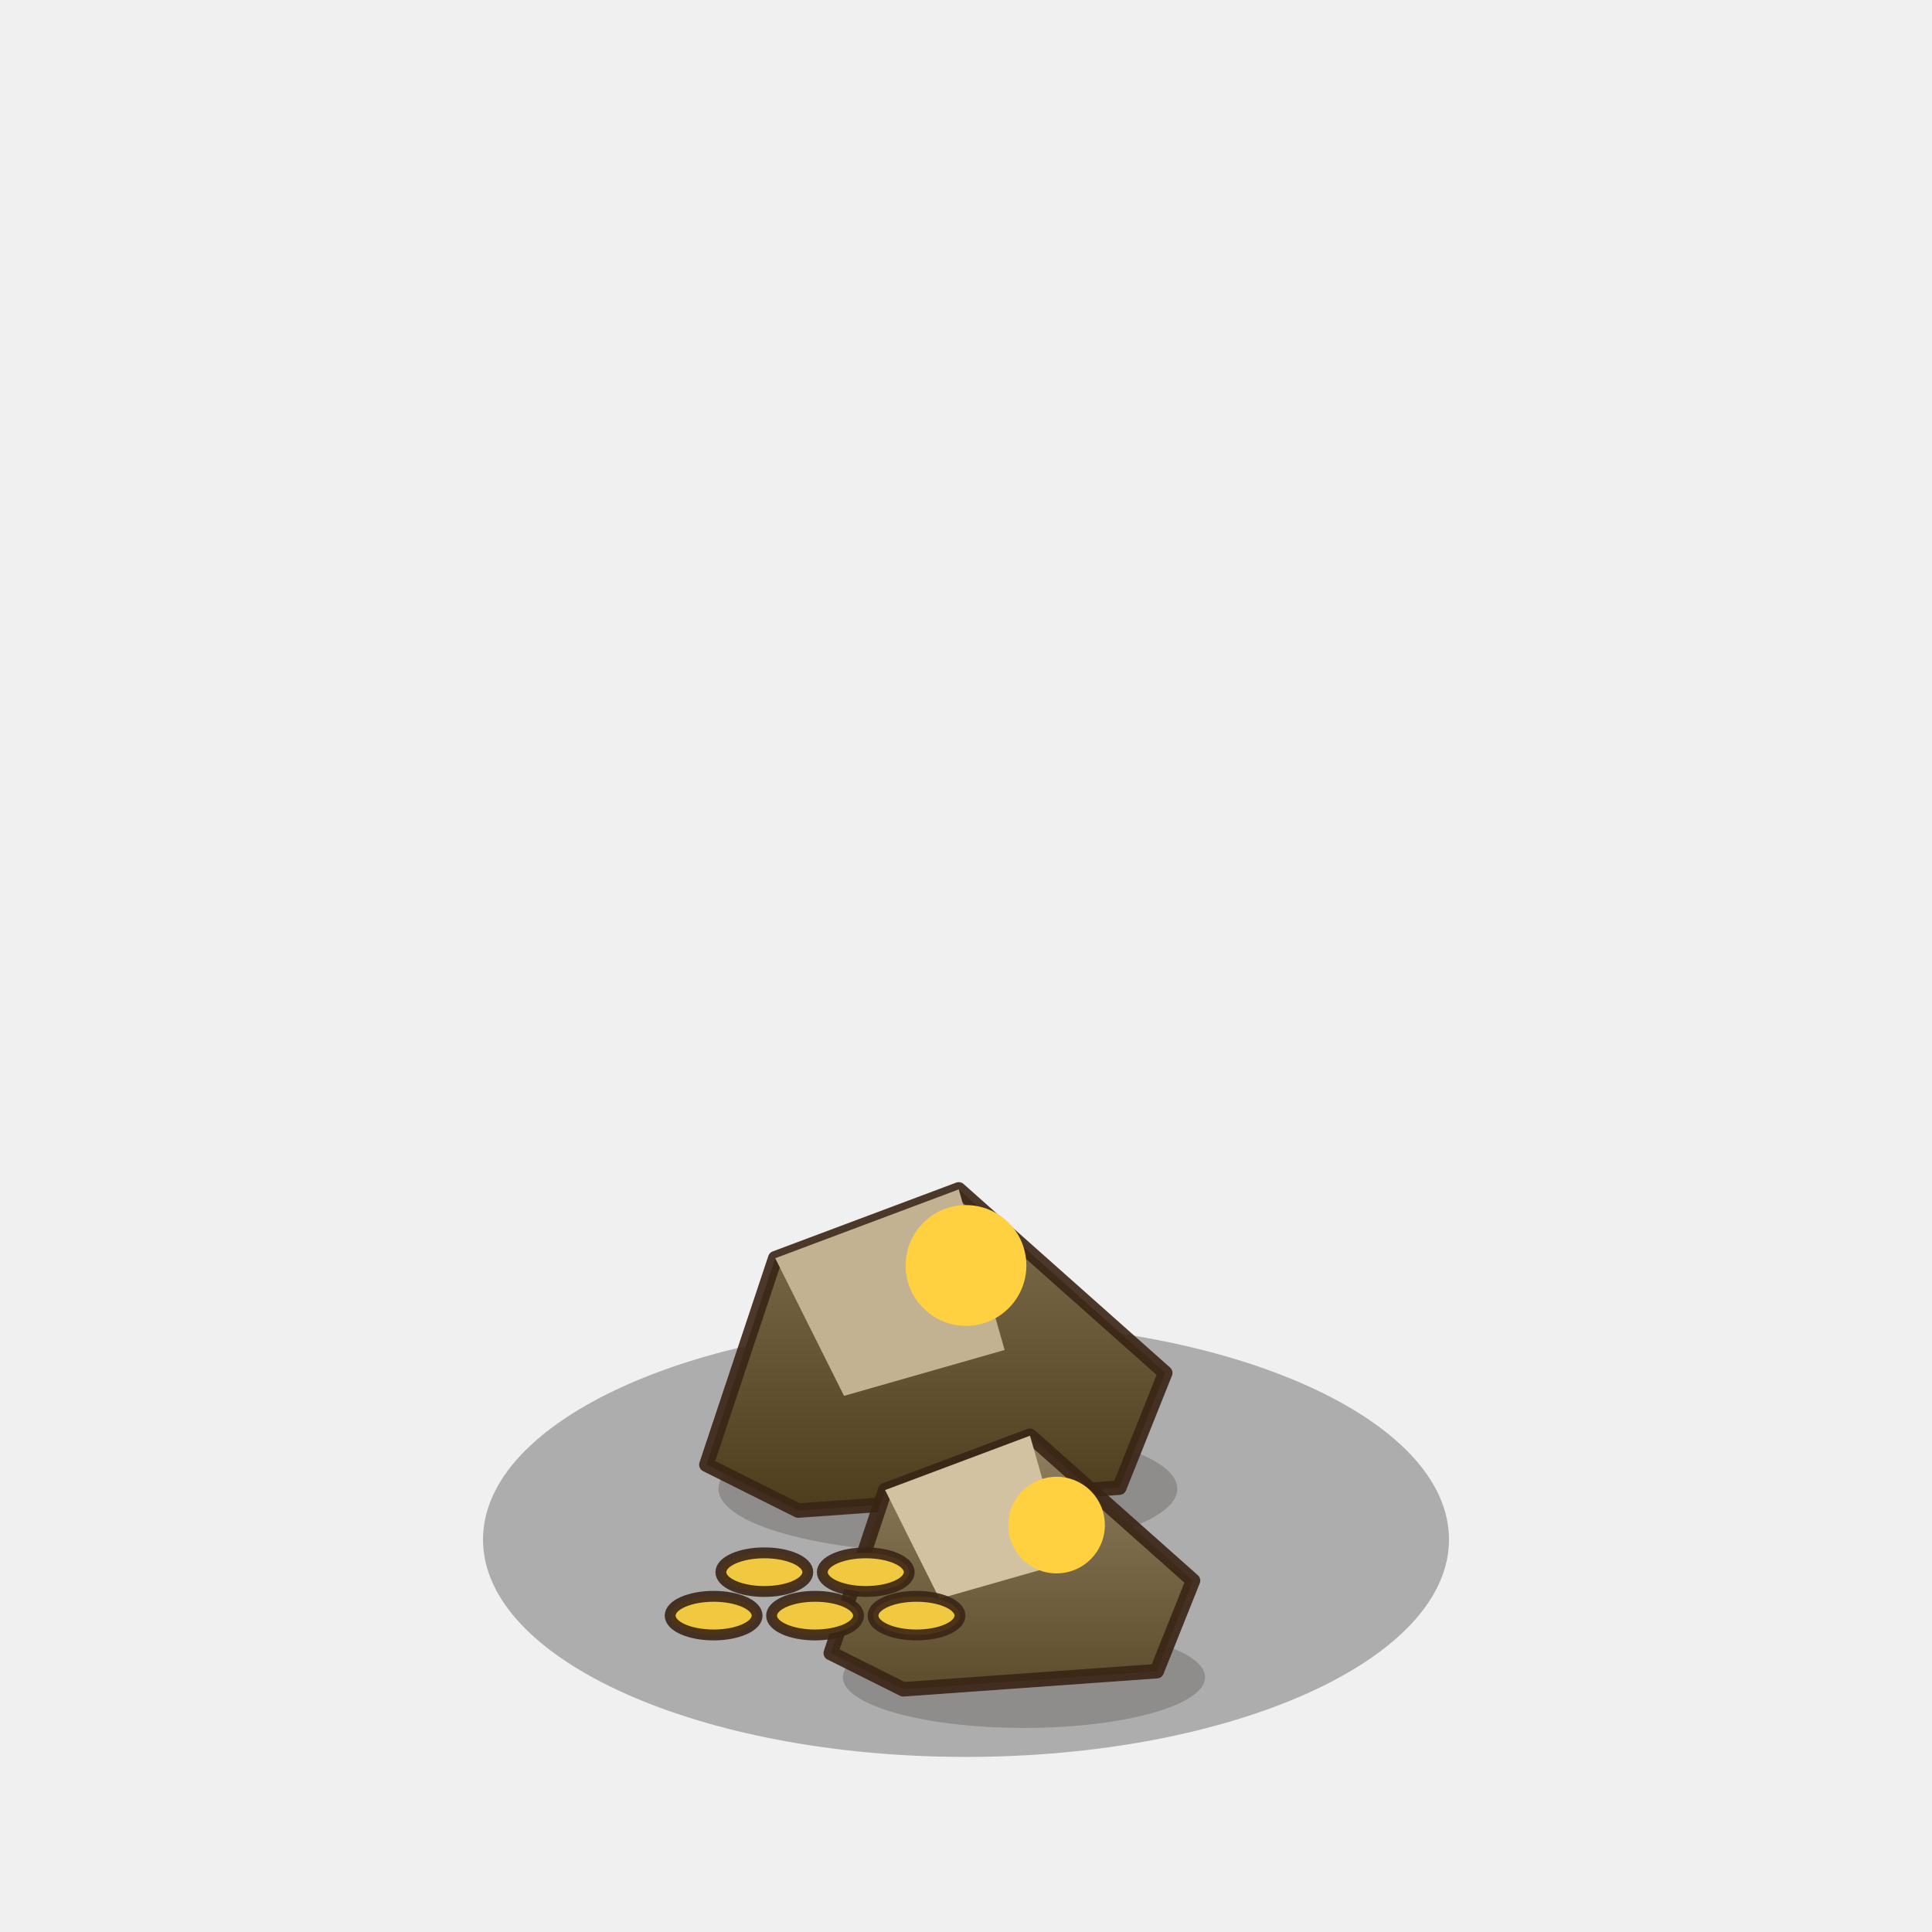
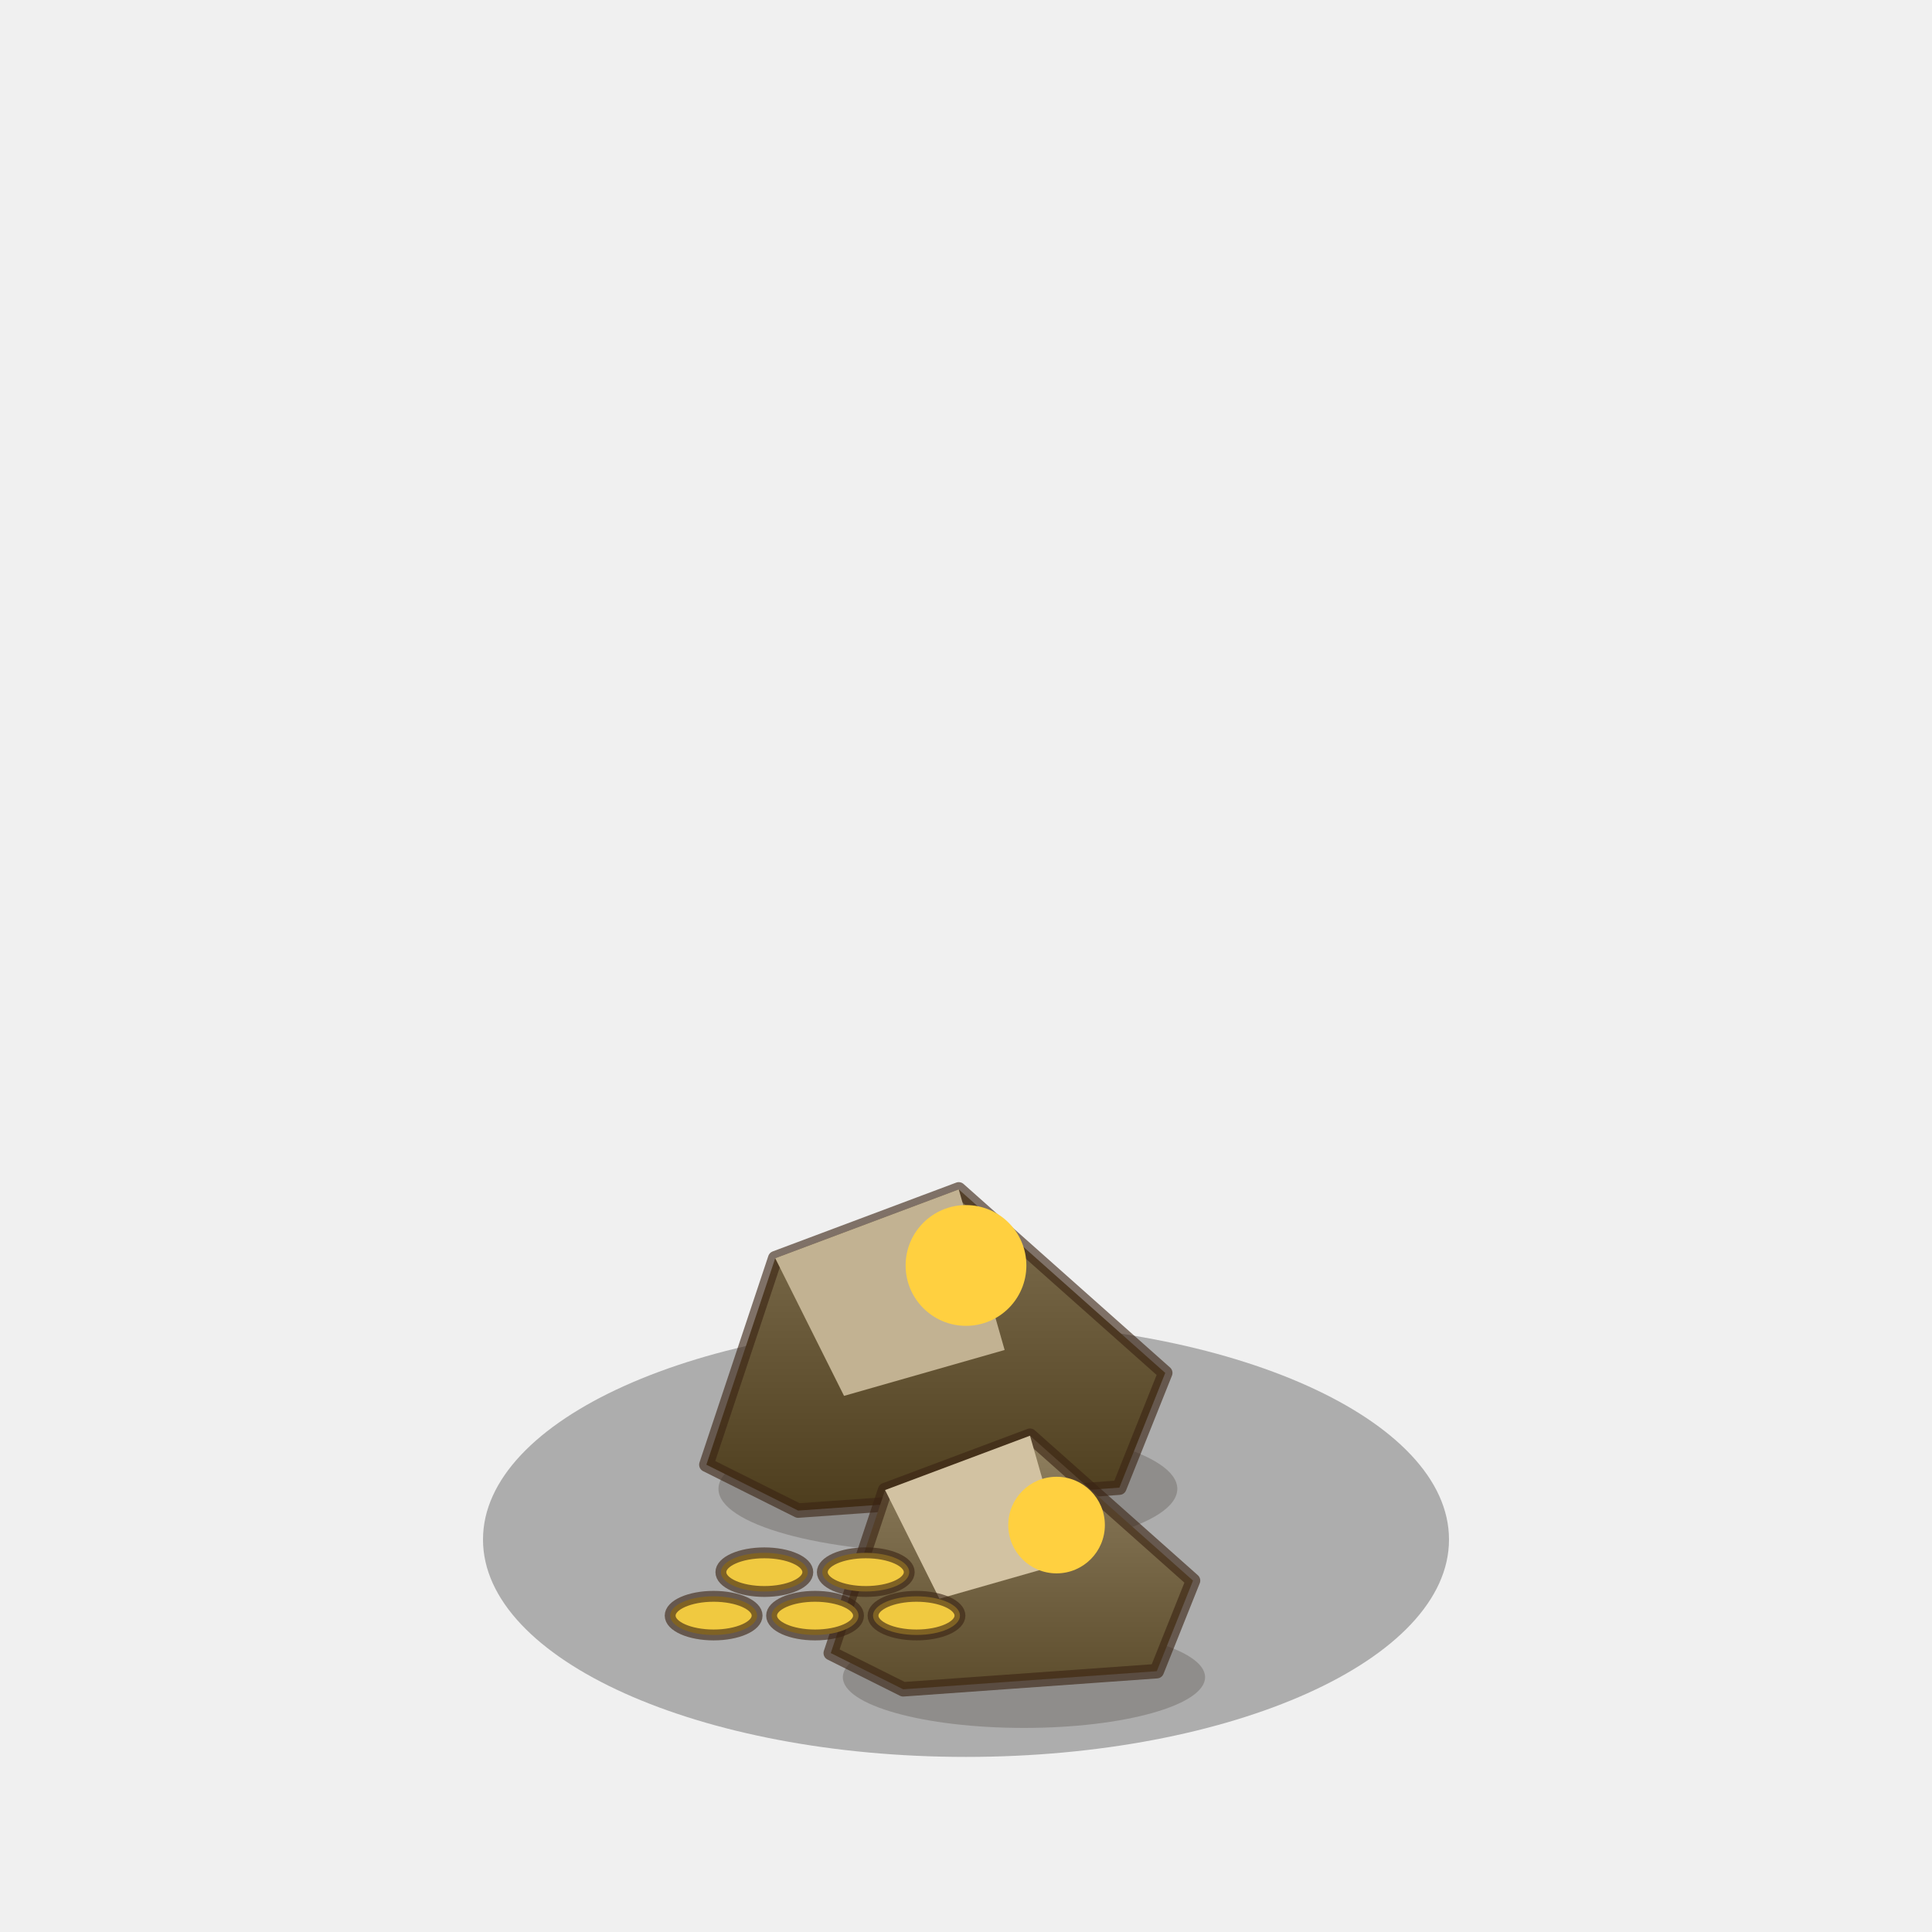
<svg xmlns="http://www.w3.org/2000/svg" viewBox="0 0 256 256" width="256" height="256">
  <defs>
    <pattern id="gtex" width="6" height="6" patternUnits="userSpaceOnUse">
      <circle cx="1.5" cy="1.5" r="0.8" fill="#000" opacity="0.18" />
      <circle cx="4.5" cy="4" r="0.6" fill="#fff" opacity="0.18" />
    </pattern>
    <pattern id="stripes" width="8" height="8" patternUnits="userSpaceOnUse" patternTransform="rotate(45)">
      <rect width="4" height="8" fill="#fff" opacity="0.35" />
    </pattern>
+     <linearGradient id="ao" x1="0" y1="0" x2="0" y2="1">
+       <stop offset="0.55" stop-color="#1a0e04" stop-opacity="0" />
+       <stop offset="1" stop-color="#1a0e04" stop-opacity="0.3" />
+     </linearGradient>
    <pattern id="stonetex" width="12" height="7" patternUnits="userSpaceOnUse">
      <path d="M0,3.5 h12 M6,0 v3.5 M0,3.5 v3.5 M12,3.5 v3.5" stroke="#000" stroke-width="0.9" fill="none" opacity="0.16" />
+     </pattern>
+     <pattern id="marbletex" width="16" height="16" patternUnits="userSpaceOnUse">
+       <path d="M0,10 q4,-3 8,0 t8,0 M-2,3 q5,2 10,-1 t8,1" stroke="#000" stroke-width="0.6" fill="none" opacity="0.08" />
+     </pattern>
+     <pattern id="sandtex" width="14" height="8" patternUnits="userSpaceOnUse">
+       <path d="M0,4 h14 M7,0 v4 M0,4 v4 M14,4 v4" stroke="#000" stroke-width="0.8" fill="none" opacity="0.13" />
+     </pattern>
+     <pattern id="hidetex" width="10" height="10" patternUnits="userSpaceOnUse">
+       <path d="M0,5 h10" stroke="#000" stroke-width="0.7" opacity="0.16" stroke-dasharray="1.5 2" />
+       <path d="M5,0 v10" stroke="#000" stroke-width="0.7" opacity="0.1" stroke-dasharray="1.5 2" />
+     </pattern>
+     <pattern id="plastertex" width="9" height="9" patternUnits="userSpaceOnUse">
+       <circle cx="2" cy="3" r="0.6" fill="#000" opacity="0.08" />
+       <circle cx="6.5" cy="7" r="0.5" fill="#fff" opacity="0.14" />
+     </pattern>
+     <pattern id="thatchtex" width="6" height="6" patternUnits="userSpaceOnUse" patternTransform="rotate(75)">
+       <path d="M0,3 h6" stroke="#000" stroke-width="0.9" opacity="0.16" />
+       <path d="M0,0.8 h6" stroke="#fff" stroke-width="0.5" opacity="0.12" />
+     </pattern>
+     <pattern id="mosaictex" width="4" height="4" patternUnits="userSpaceOnUse">
+       <rect width="2" height="2" fill="#fff" opacity="0.3" />
+       <rect x="2" y="2" width="2" height="2" fill="#000" opacity="0.14" />
+     </pattern>
+     <pattern id="tiletex" width="6" height="4" patternUnits="userSpaceOnUse">
+       <path d="M0,4 a3,3 0 0 1 6,0" stroke="#000" stroke-width="0.6" fill="none" opacity="0.14" />
    </pattern>
    <pattern id="planktex" width="12" height="5" patternUnits="userSpaceOnUse">
      <path d="M0,2.5 h12" stroke="#000" stroke-width="0.9" opacity="0.18" />
      <path d="M0,4.6 h12" stroke="#fff" stroke-width="0.6" opacity="0.12" />
    </pattern>
  </defs>
  <defs>
    <linearGradient id="g0" x1="0" y1="0" x2="0" y2="1">
      <stop offset="0" stop-color="#807050" />
      <stop offset="1" stop-color="#4d3d1d" />
    </linearGradient>
    <linearGradient id="g1" x1="0" y1="0" x2="0" y2="1">
      <stop offset="0" stop-color="#908060" />
      <stop offset="1" stop-color="#5d4d2d" />
    </linearGradient>
  </defs>
  <g transform="translate(-32,92) scale(1.6)">
    <ellipse cx="100" cy="70" rx="40" ry="18" fill="#000" opacity="0.28" />
    <ellipse cx="98.5" cy="65.8" rx="19" ry="5.3" fill="#1a0e04" opacity="0.2" />
-     <polygon points="78.5,63.8 84.2,46.7 99.4,41 116.5,56.2 112.7,65.7 86.1,67.6" fill="url(#g0)" stroke="#3a2414" stroke-width="1.2" stroke-opacity="0.9" stroke-linejoin="round" stroke-linecap="round" />
+     <polygon points="78.5,63.8 84.2,46.7 99.4,41 116.5,56.2 112.7,65.7 86.1,67.6" fill="url(#g0)" stroke="#3a2414" stroke-width="1.2" stroke-opacity="0.62" stroke-linejoin="round" stroke-linecap="round" />
    <polygon points="84.2,46.7 99.4,41 103.2,54.3 89.9,58.1" fill="#c2b292" />
    <ellipse cx="104.8" cy="81.4" rx="15" ry="4.2" fill="#1a0e04" opacity="0.2" />
-     <polygon points="88.8,79.4 93.3,65.9 105.3,61.4 118.8,73.4 115.8,80.9 94.8,82.4" fill="url(#g1)" stroke="#3a2414" stroke-width="1.2" stroke-opacity="0.9" stroke-linejoin="round" stroke-linecap="round" />
+     <polygon points="88.8,79.4 93.3,65.9 105.3,61.4 118.8,73.4 115.8,80.9 94.8,82.4" fill="url(#g1)" stroke="#3a2414" stroke-width="1.2" stroke-opacity="0.62" stroke-linejoin="round" stroke-linecap="round" />
    <polygon points="93.3,65.9 105.3,61.4 108.3,71.9 97.8,74.9" fill="#d2c2a2" />
-     <ellipse cx="79.1" cy="76.3" rx="3.6" ry="1.6" fill="#f0c940" stroke="#3a2414" stroke-width="0.9" stroke-opacity="0.9" stroke-linejoin="round" stroke-linecap="round" />
-     <ellipse cx="83.3" cy="72.7" rx="3.6" ry="1.6" fill="#f0c940" stroke="#3a2414" stroke-width="0.9" stroke-opacity="0.9" stroke-linejoin="round" stroke-linecap="round" />
-     <ellipse cx="87.5" cy="76.3" rx="3.6" ry="1.6" fill="#f0c940" stroke="#3a2414" stroke-width="0.9" stroke-opacity="0.9" stroke-linejoin="round" stroke-linecap="round" />
-     <ellipse cx="91.7" cy="72.7" rx="3.6" ry="1.6" fill="#f0c940" stroke="#3a2414" stroke-width="0.9" stroke-opacity="0.9" stroke-linejoin="round" stroke-linecap="round" />
-     <ellipse cx="95.9" cy="76.3" rx="3.6" ry="1.6" fill="#f0c940" stroke="#3a2414" stroke-width="0.9" stroke-opacity="0.9" stroke-linejoin="round" stroke-linecap="round" />
+     <ellipse cx="79.1" cy="76.3" rx="3.6" ry="1.6" fill="#f0c940" stroke="#3a2414" stroke-width="0.9" stroke-opacity="0.62" stroke-linejoin="round" stroke-linecap="round" />
+     <ellipse cx="83.3" cy="72.7" rx="3.6" ry="1.6" fill="#f0c940" stroke="#3a2414" stroke-width="0.9" stroke-opacity="0.62" stroke-linejoin="round" stroke-linecap="round" />
+     <ellipse cx="87.5" cy="76.3" rx="3.6" ry="1.6" fill="#f0c940" stroke="#3a2414" stroke-width="0.9" stroke-opacity="0.62" stroke-linejoin="round" stroke-linecap="round" />
+     <ellipse cx="91.7" cy="72.7" rx="3.6" ry="1.6" fill="#f0c940" stroke="#3a2414" stroke-width="0.9" stroke-opacity="0.62" stroke-linejoin="round" stroke-linecap="round" />
+     <ellipse cx="95.9" cy="76.3" rx="3.6" ry="1.6" fill="#f0c940" stroke="#3a2414" stroke-width="0.9" stroke-opacity="0.62" stroke-linejoin="round" stroke-linecap="round" />
    <circle cx="100" cy="47.3" r="5" fill="#ffd040" />
    <circle cx="107.5" cy="68.8" r="4" fill="#ffd040" />
  </g>
</svg>
